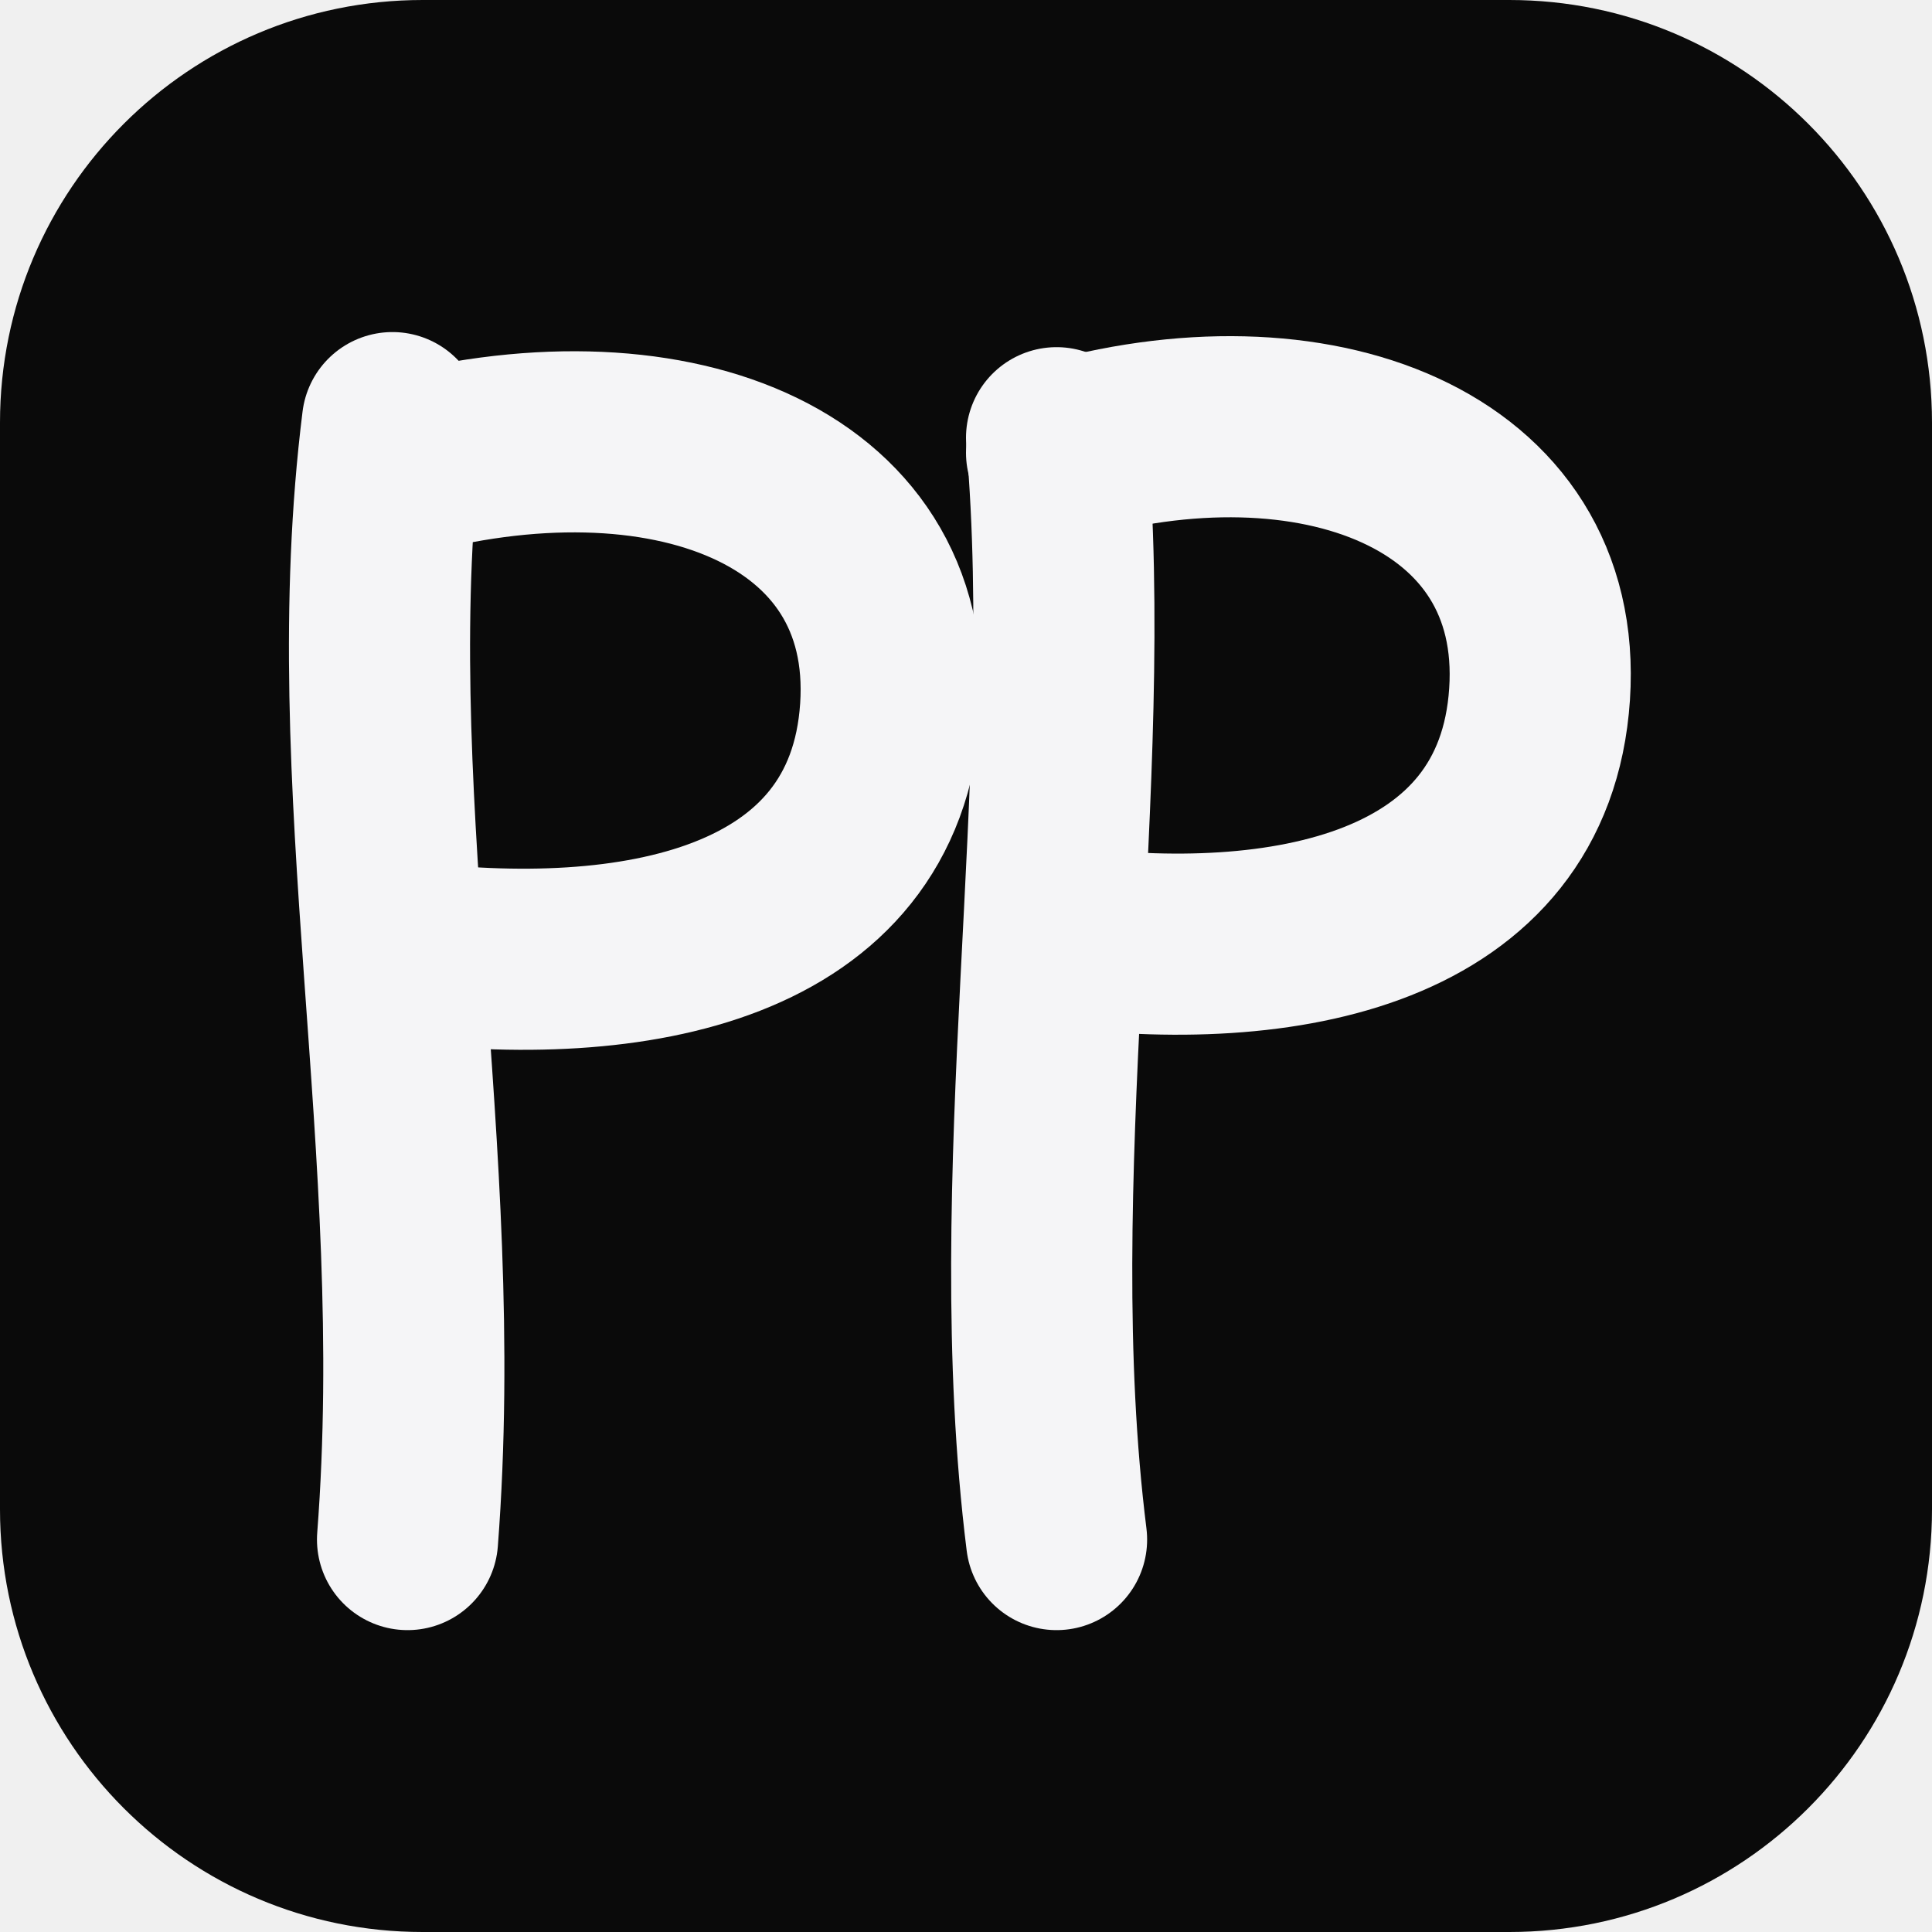
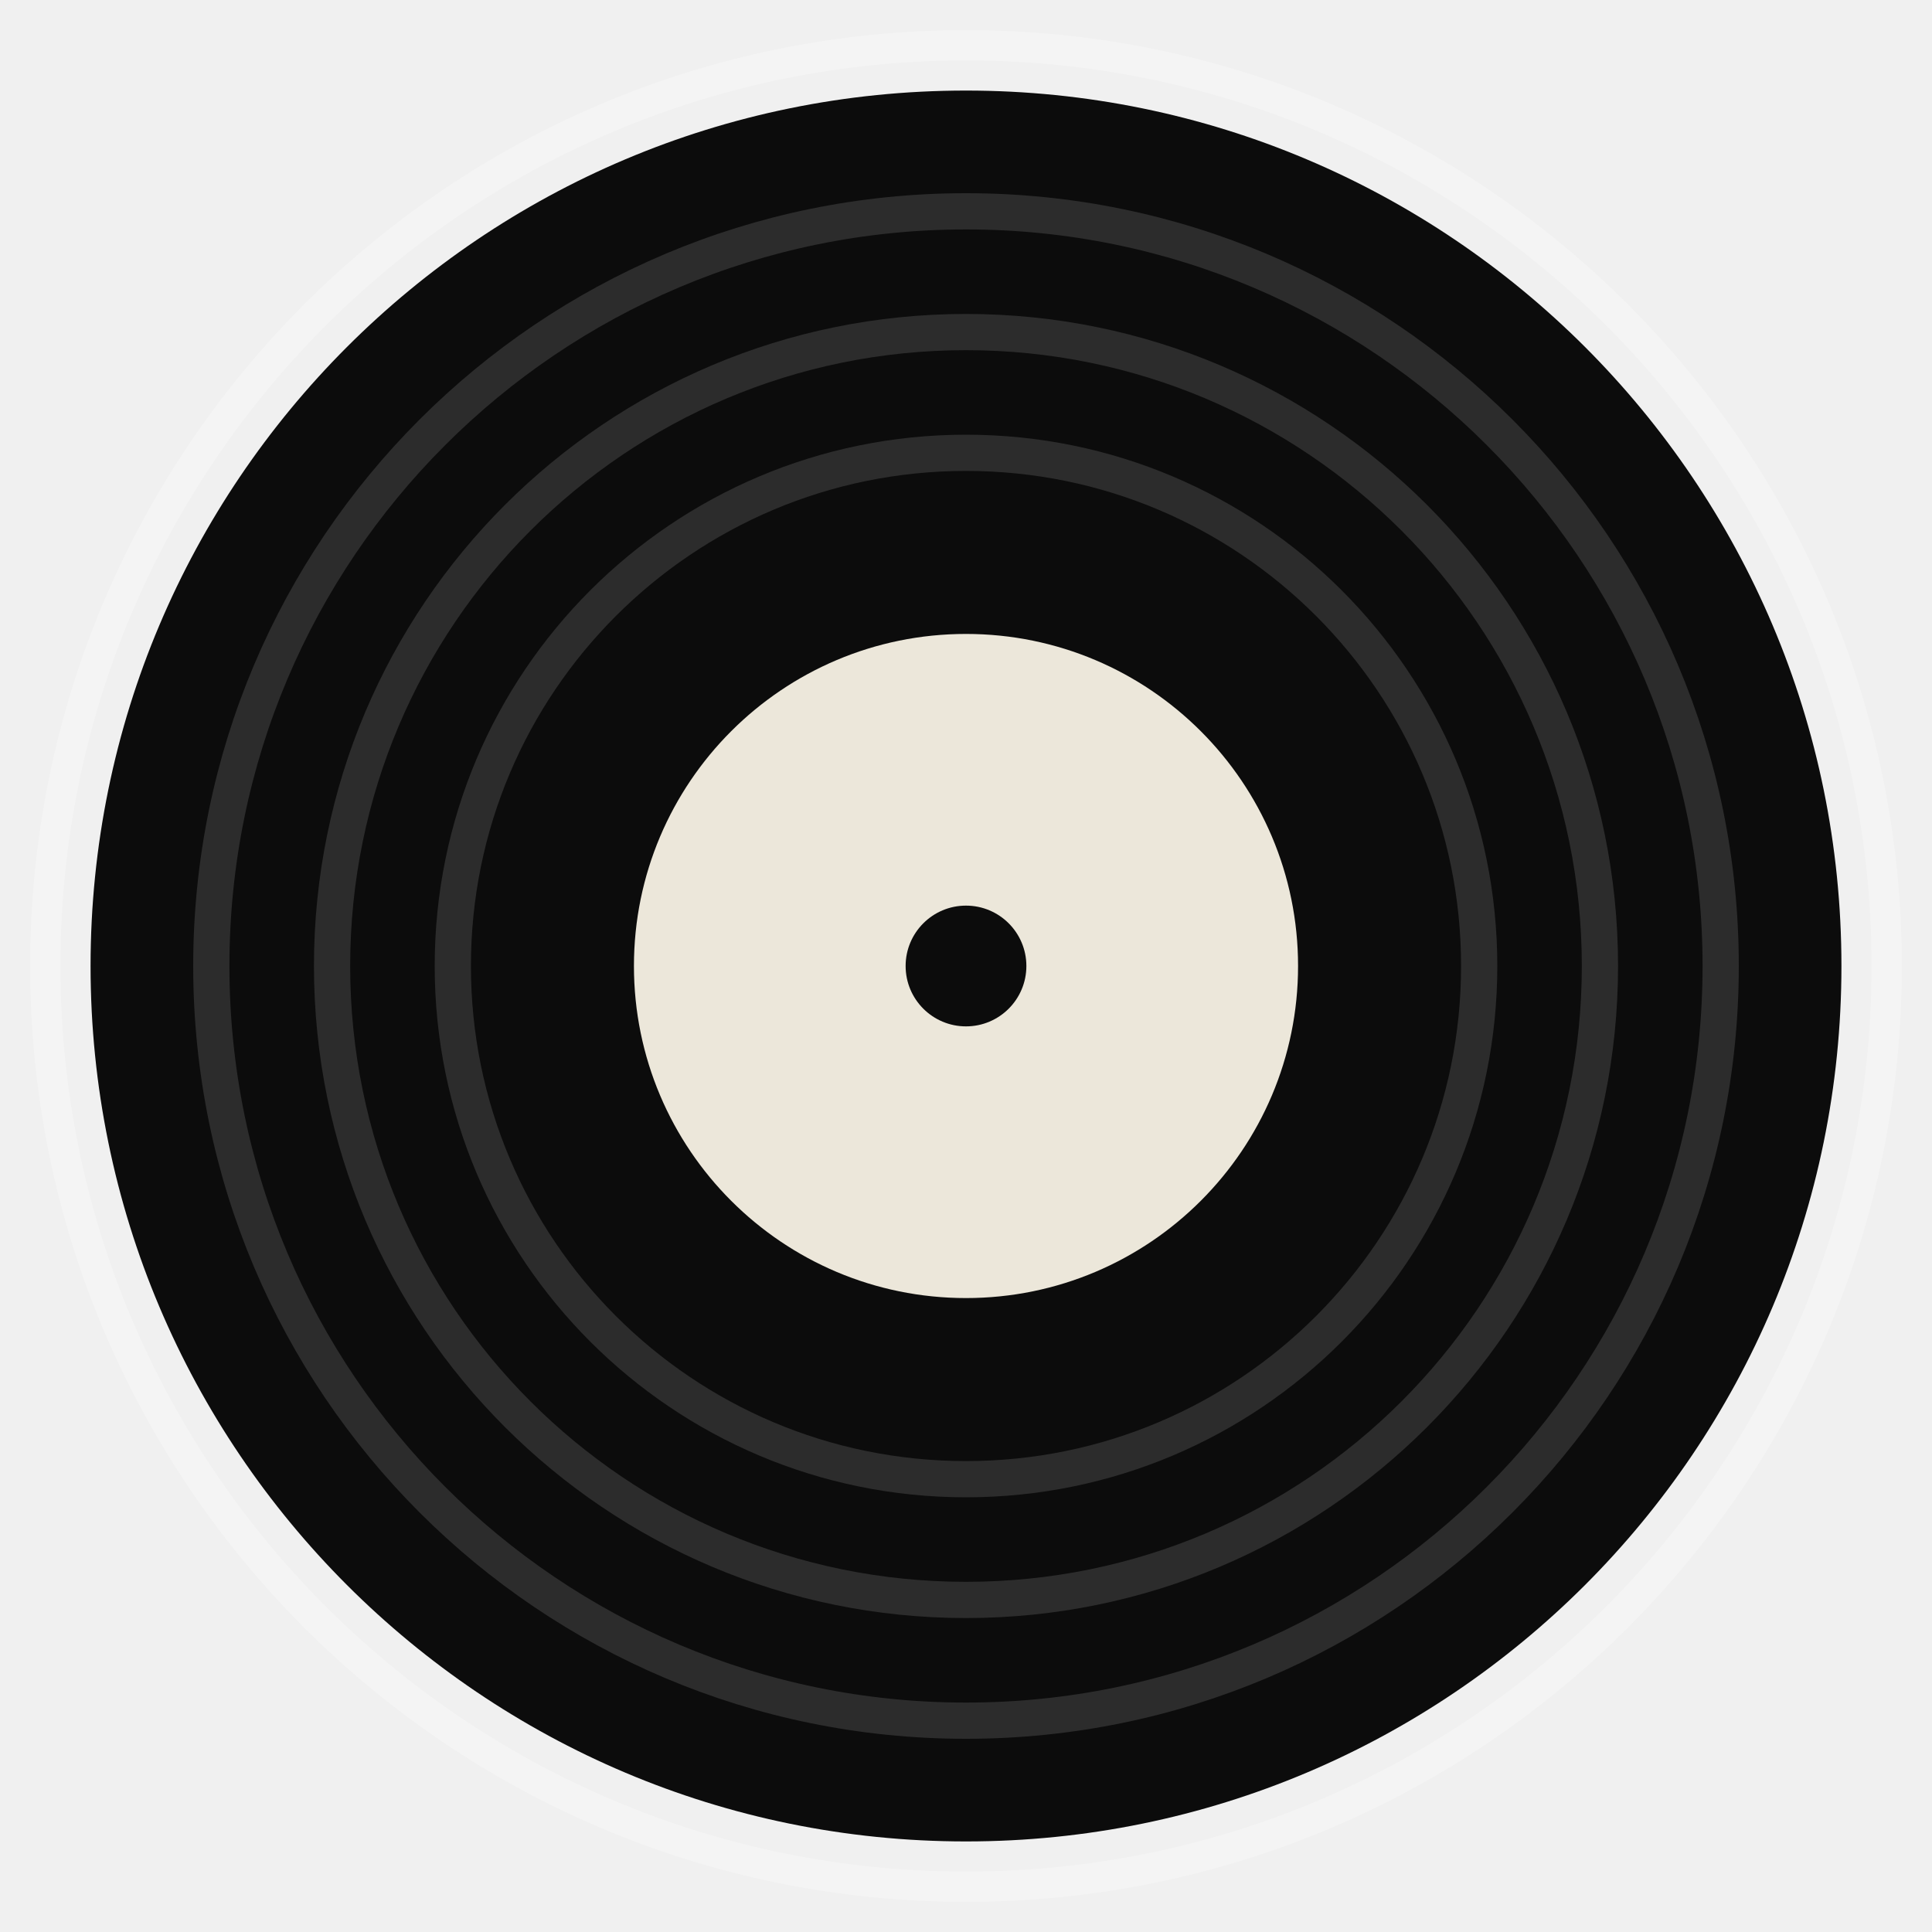
- <svg xmlns="http://www.w3.org/2000/svg" viewBox="0 0 64 64" width="64" height="64">
-   <rect width="64" height="64" rx="14" fill="#0a0a0a" />
-   <g fill="none" stroke="#f5f5f7" stroke-width="6" stroke-linecap="round" stroke-linejoin="round">
-     <g transform="translate(13,14)">
-       <path d="M0,0 C-1.5,12 1.5,24 0.5,37" />
-       <path d="M0,1.5 C9,-1 17,2 16.5,9.5 C16,17 8,18.5 0.2,17.5" />
-     </g>
-     <g transform="translate(35,14)">
-       <path d="M0,0.5 C1,12 -1.5,25 0,37" />
-       <path d="M0,1 C8.5,-1.5 16.5,1.5 16,9 C15.5,16.5 7.5,18 0,17" />
-     </g>
+ <svg xmlns="http://www.w3.org/2000/svg" viewBox="0 0 64 64">
+   <circle cx="32" cy="32" r="30.5" fill="none" stroke="#fff" stroke-opacity=".3" />
+   <circle cx="32" cy="32" r="29" fill="#0c0c0c" />
+   <g fill="none" stroke="#2c2c2c" stroke-width="1.2">
+     <circle cx="32" cy="32" r="25" />
+     <circle cx="32" cy="32" r="21" />
+     <circle cx="32" cy="32" r="17" />
  </g>
+   <circle cx="32" cy="32" r="11" fill="#ece7da" />
+   <circle cx="32" cy="32" r="2" fill="#0c0c0c" />
</svg>
